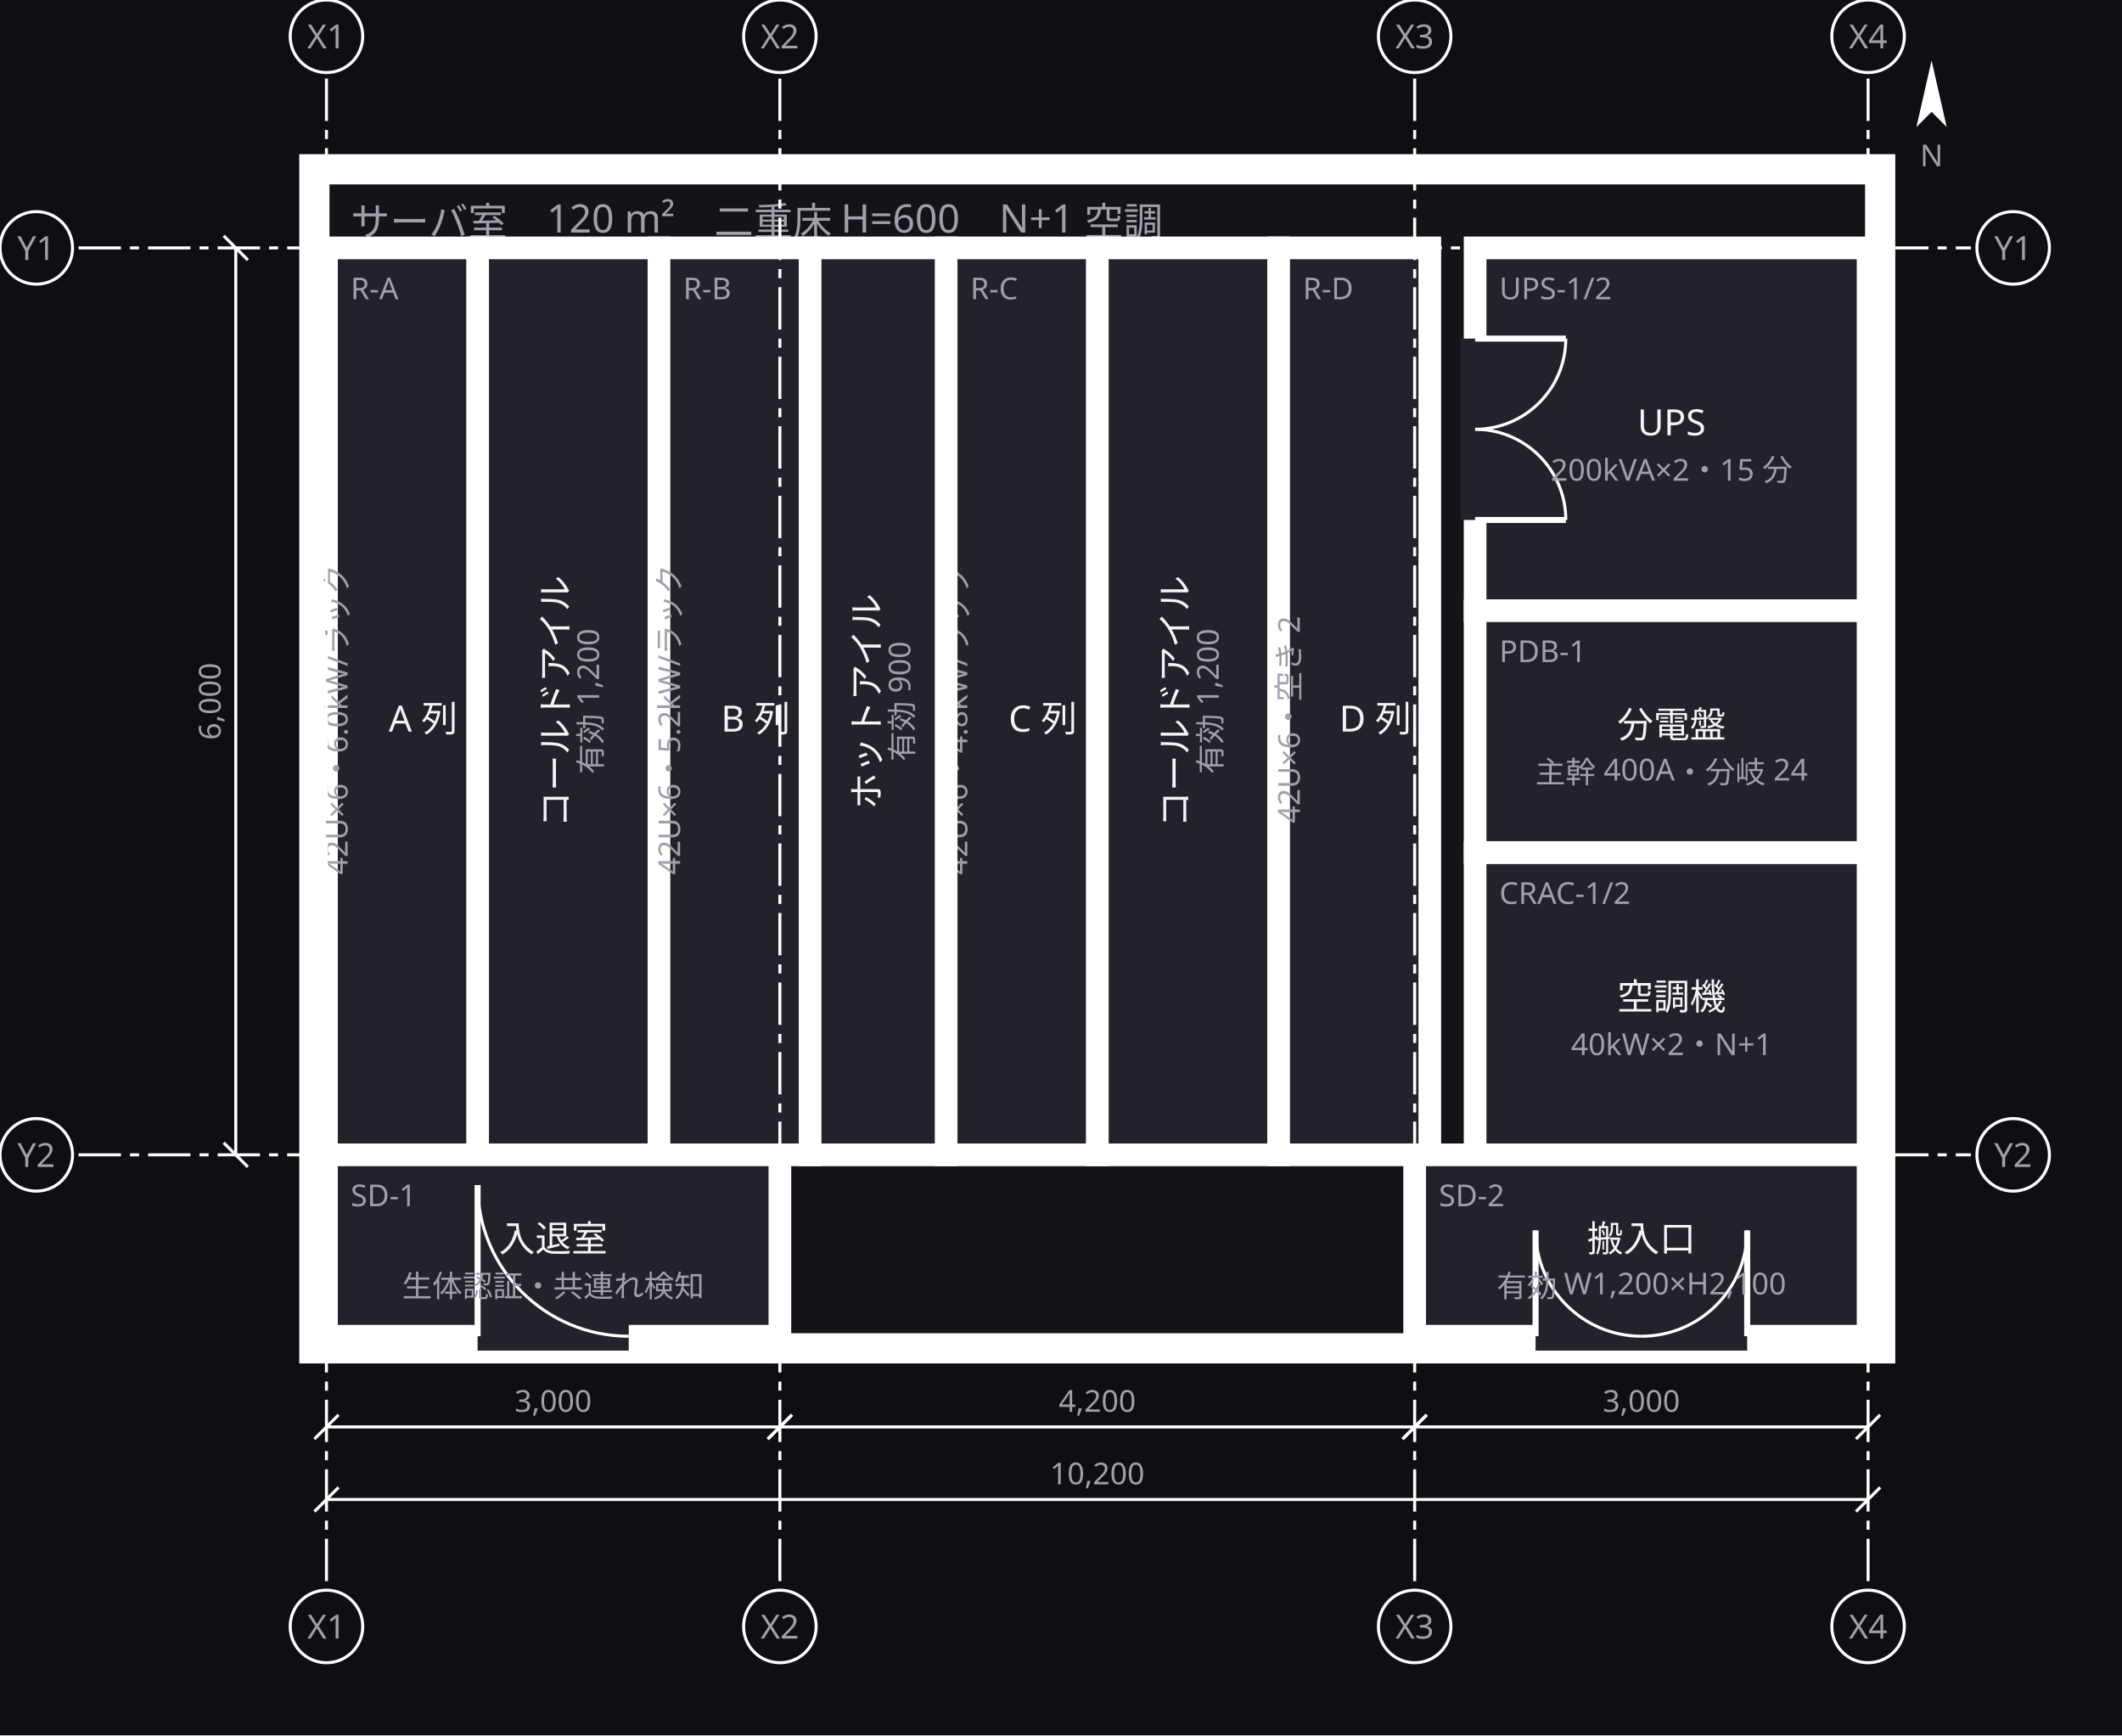
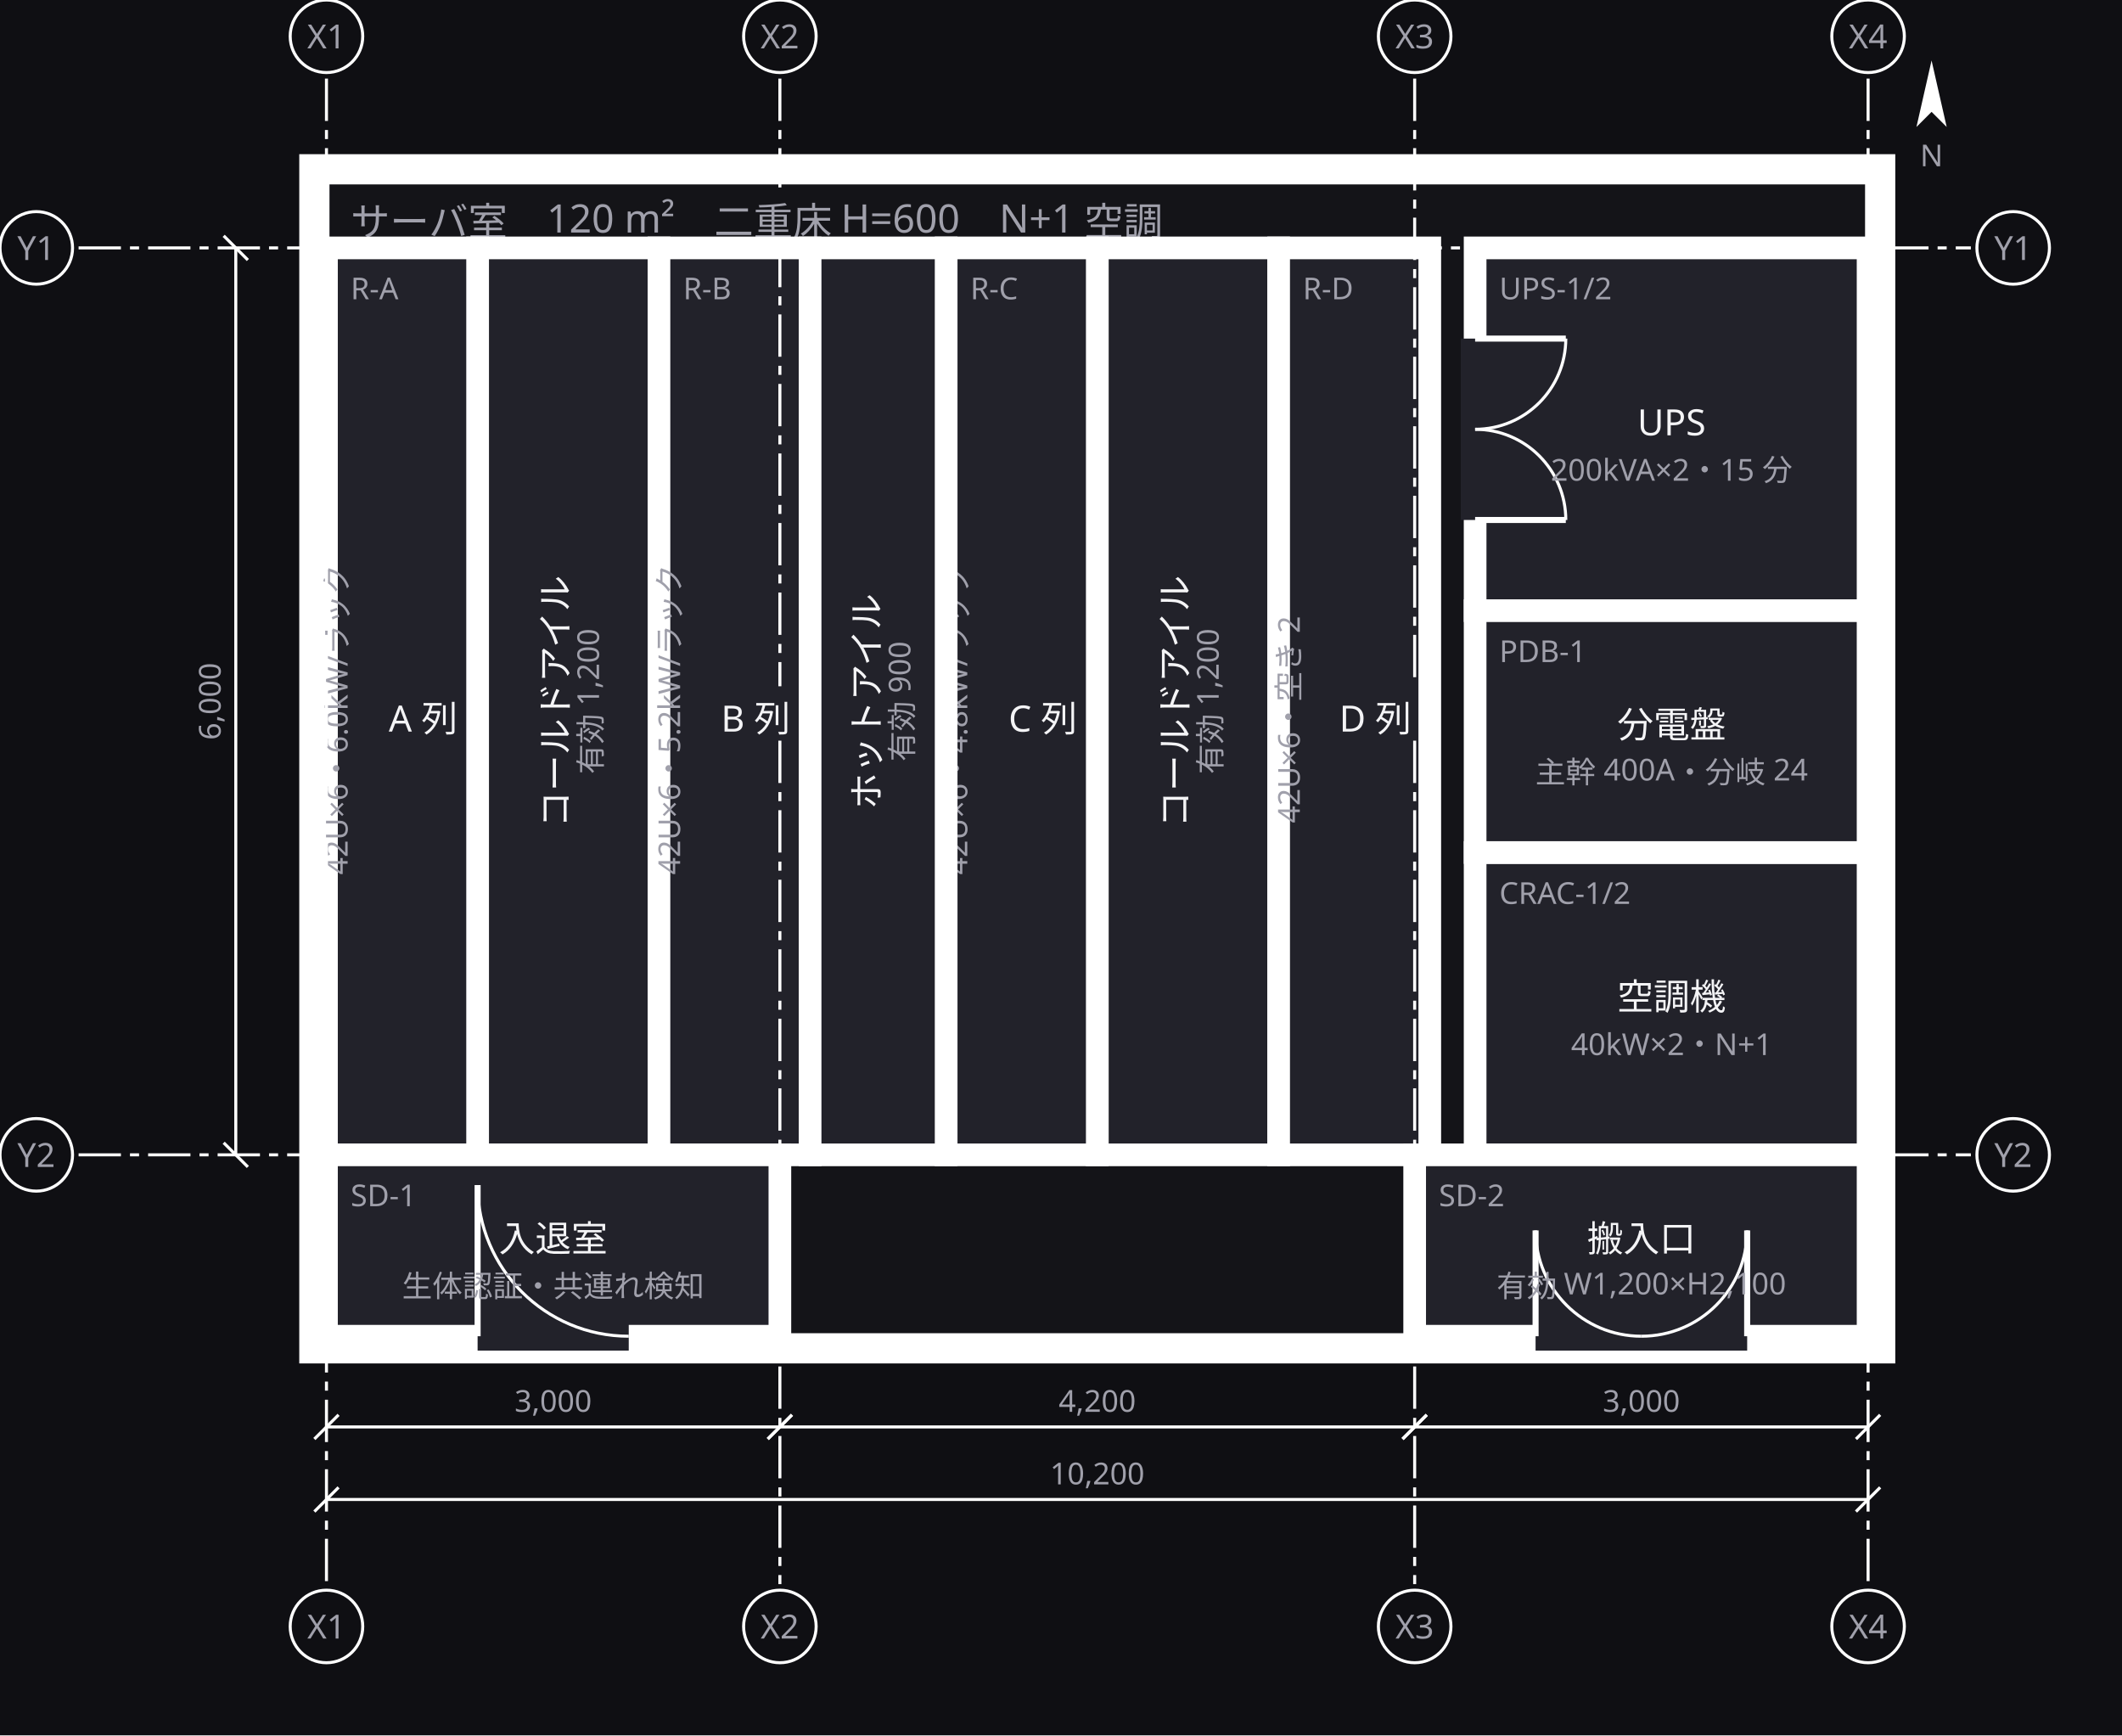
<svg xmlns="http://www.w3.org/2000/svg" width="702" height="574" viewBox="0 0 702 574">
  <defs>
    <marker id="arrow" viewBox="0 0 10 10" refX="9" refY="5" markerWidth="6" markerHeight="6" orient="auto">
      <path d="M 0 0 L 10 5 L 0 10 z" fill="#a0a0ab" />
    </marker>
  </defs>
  <rect data-paper="1" x="0" y="0" width="702" height="574" fill="#0f0f13" />
  <g data-group="room">
    <rect x="104" y="56" width="518" height="390" fill="#141418" stroke="#ffffff" stroke-width="10" />
    <text x="116" y="78" font-family="sans-serif" font-size="13" fill="#a0a0ab">サーバ室　120 m²　二重床 H=600　N+1 空調</text>
  </g>
  <g data-node="cold1" data-pinned="false" data-shape="rect">
    <rect x="158" y="82" width="60" height="300" fill="#22222a" stroke="#ffffff" stroke-width="7.5" />
    <text x="188" y="232" text-anchor="middle" font-family="sans-serif" font-size="12" fill="#f4f4f6" transform="rotate(-90 188 232)">コールドアイル</text>
    <text x="199" y="232" text-anchor="middle" font-family="sans-serif" font-size="10" fill="#a0a0ab" transform="rotate(-90 199 232)">有効 1,200</text>
  </g>
  <g data-node="cold2" data-pinned="false" data-shape="rect">
    <rect x="363" y="82" width="60" height="300" fill="#22222a" stroke="#ffffff" stroke-width="7.5" />
    <text x="393" y="232" text-anchor="middle" font-family="sans-serif" font-size="12" fill="#f4f4f6" transform="rotate(-90 393 232)">コールドアイル</text>
    <text x="404" y="232" text-anchor="middle" font-family="sans-serif" font-size="10" fill="#a0a0ab" transform="rotate(-90 404 232)">有効 1,200</text>
  </g>
  <g data-node="ups" data-pinned="false" data-shape="rect">
    <rect x="488" y="82" width="130" height="120" fill="#22222a" stroke="#ffffff" stroke-width="7.5" />
    <line x1="488" y1="112" x2="488" y2="172" stroke="#22222a" stroke-width="9.5" />
    <line x1="488" y1="112" x2="518" y2="112" stroke="#ffffff" stroke-width="2" />
    <path d="M 518 112 A 30 30 0 0 1 488 142" fill="none" stroke="#ffffff" stroke-width="1" />
    <line x1="488" y1="172" x2="518" y2="172" stroke="#ffffff" stroke-width="2" />
    <path d="M 518 172 A 30 30 0 0 0 488 142" fill="none" stroke="#ffffff" stroke-width="1" />
    <text x="496" y="99" font-family="sans-serif" font-size="10" fill="#a0a0ab">UPS-1/2</text>
    <text x="553" y="144" text-anchor="middle" font-family="sans-serif" font-size="12" fill="#f4f4f6">UPS</text>
    <text x="553" y="159" text-anchor="middle" font-family="sans-serif" font-size="10" fill="#a0a0ab">200kVA×2・15 分</text>
  </g>
  <g data-node="rowa" data-pinned="false" data-shape="rect">
    <rect x="108" y="82" width="50" height="300" fill="#22222a" stroke="#ffffff" stroke-width="7.5" />
    <text x="116" y="99" font-family="sans-serif" font-size="10" fill="#a0a0ab">R-A</text>
    <text x="140" y="242" text-anchor="middle" font-family="sans-serif" font-size="12" fill="#f4f4f6">A 列</text>
    <text x="115" y="238" text-anchor="middle" font-family="sans-serif" font-size="10" fill="#a0a0ab" transform="rotate(-90 115 238)">42U×6・6.0kW/ラック</text>
  </g>
  <g data-node="rowb" data-pinned="false" data-shape="rect">
    <rect x="218" y="82" width="50" height="300" fill="#22222a" stroke="#ffffff" stroke-width="7.5" />
    <text x="226" y="99" font-family="sans-serif" font-size="10" fill="#a0a0ab">R-B</text>
    <text x="250" y="242" text-anchor="middle" font-family="sans-serif" font-size="12" fill="#f4f4f6">B 列</text>
    <text x="225" y="238" text-anchor="middle" font-family="sans-serif" font-size="10" fill="#a0a0ab" transform="rotate(-90 225 238)">42U×6・5.2kW/ラック</text>
  </g>
  <g data-node="rowc" data-pinned="false" data-shape="rect">
    <rect x="313" y="82" width="50" height="300" fill="#22222a" stroke="#ffffff" stroke-width="7.5" />
    <text x="321" y="99" font-family="sans-serif" font-size="10" fill="#a0a0ab">R-C</text>
    <text x="345" y="242" text-anchor="middle" font-family="sans-serif" font-size="12" fill="#f4f4f6">C 列</text>
    <text x="320" y="238" text-anchor="middle" font-family="sans-serif" font-size="10" fill="#a0a0ab" transform="rotate(-90 320 238)">42U×6・4.8kW/ラック</text>
  </g>
  <g data-node="rowd" data-pinned="false" data-shape="rect">
    <rect x="423" y="82" width="50" height="300" fill="#22222a" stroke="#ffffff" stroke-width="7.5" />
    <text x="431" y="99" font-family="sans-serif" font-size="10" fill="#a0a0ab">R-D</text>
    <text x="455" y="242" text-anchor="middle" font-family="sans-serif" font-size="12" fill="#f4f4f6">D 列</text>
    <text x="430" y="238" text-anchor="middle" font-family="sans-serif" font-size="10" fill="#a0a0ab" transform="rotate(-90 430 238)">42U×6・空き 2</text>
  </g>
  <g data-node="hot1" data-pinned="false" data-shape="rect">
    <rect x="268" y="82" width="45" height="300" fill="#22222a" stroke="#ffffff" stroke-width="7.5" />
    <text x="291" y="232" text-anchor="middle" font-family="sans-serif" font-size="12" fill="#f4f4f6" transform="rotate(-90 291 232)">ホットアイル</text>
    <text x="302" y="232" text-anchor="middle" font-family="sans-serif" font-size="10" fill="#a0a0ab" transform="rotate(-90 302 232)">有効 900</text>
  </g>
  <g data-node="ac" data-pinned="false" data-shape="rect">
    <rect x="488" y="282" width="130" height="100" fill="#22222a" stroke="#ffffff" stroke-width="7.5" />
    <text x="496" y="299" font-family="sans-serif" font-size="10" fill="#a0a0ab">CRAC-1/2</text>
    <text x="553" y="334" text-anchor="middle" font-family="sans-serif" font-size="12" fill="#f4f4f6">空調機</text>
    <text x="553" y="349" text-anchor="middle" font-family="sans-serif" font-size="10" fill="#a0a0ab">40kW×2・N+1</text>
  </g>
  <g data-node="pdu" data-pinned="false" data-shape="rect">
    <rect x="488" y="202" width="130" height="80" fill="#22222a" stroke="#ffffff" stroke-width="7.5" />
    <text x="496" y="219" font-family="sans-serif" font-size="10" fill="#a0a0ab">PDB-1</text>
    <text x="553" y="244" text-anchor="middle" font-family="sans-serif" font-size="12" fill="#f4f4f6">分電盤</text>
    <text x="553" y="259" text-anchor="middle" font-family="sans-serif" font-size="10" fill="#a0a0ab">主幹 400A・分岐 24</text>
  </g>
  <g data-node="iriguchi" data-pinned="false" data-shape="rect">
    <rect x="108" y="382" width="150" height="60" fill="#22222a" stroke="#ffffff" stroke-width="7.5" />
    <line x1="158" y1="442" x2="208" y2="442" stroke="#22222a" stroke-width="9.5" />
    <line x1="158" y1="442" x2="158" y2="392" stroke="#ffffff" stroke-width="2" />
    <path d="M 158 392 A 50 50 0 0 0 208 442" fill="none" stroke="#ffffff" stroke-width="1" />
    <text x="116" y="399" font-family="sans-serif" font-size="10" fill="#a0a0ab">SD-1</text>
    <text x="183" y="414" text-anchor="middle" font-family="sans-serif" font-size="12" fill="#f4f4f6">入退室</text>
    <text x="183" y="429" text-anchor="middle" font-family="sans-serif" font-size="10" fill="#a0a0ab">生体認証・共連れ検知</text>
  </g>
  <g data-node="hansyutsu" data-pinned="false" data-shape="rect">
    <rect x="468" y="382" width="150" height="60" fill="#22222a" stroke="#ffffff" stroke-width="7.5" />
    <line x1="508" y1="442" x2="578" y2="442" stroke="#22222a" stroke-width="9.5" />
    <line x1="508" y1="442" x2="508" y2="407" stroke="#ffffff" stroke-width="2" />
    <path d="M 508 407 A 35 35 0 0 0 543 442" fill="none" stroke="#ffffff" stroke-width="1" />
    <line x1="578" y1="442" x2="578" y2="407" stroke="#ffffff" stroke-width="2" />
    <path d="M 578 407 A 35 35 0 0 1 543 442" fill="none" stroke="#ffffff" stroke-width="1" />
    <text x="476" y="399" font-family="sans-serif" font-size="10" fill="#a0a0ab">SD-2</text>
    <text x="543" y="414" text-anchor="middle" font-family="sans-serif" font-size="12" fill="#f4f4f6">搬入口</text>
    <text x="543" y="429" text-anchor="middle" font-family="sans-serif" font-size="10" fill="#a0a0ab">有効 W1,200×H2,100</text>
  </g>
  <g data-grid="true">
    <line x1="108" y1="26" x2="108" y2="524" stroke="#ffffff" stroke-width="1" stroke-dasharray="14 3 3 3" />
    <circle cx="108" cy="12" r="12" fill="#0f0f13" stroke="#ffffff" />
    <text x="108" y="16" text-anchor="middle" font-family="sans-serif" font-size="11" fill="#a0a0ab">X1</text>
    <circle cx="108" cy="538" r="12" fill="#0f0f13" stroke="#ffffff" />
    <text x="108" y="542" text-anchor="middle" font-family="sans-serif" font-size="11" fill="#a0a0ab">X1</text>
-     <line x1="258" y1="26" x2="258" y2="524" stroke="#ffffff" stroke-width="1" stroke-dasharray="14 3 3 3" />
+     <line x1="258" y1="26" x2="258" y2="62" stroke="#ffffff" stroke-width="1" stroke-dasharray="14 3 3 3" />
+     <line x1="258" y1="81" x2="258" y2="227" stroke="#ffffff" stroke-width="1" stroke-dasharray="14 3 3 3" />
+     <line x1="258" y1="245" x2="258" y2="524" stroke="#ffffff" stroke-width="1" stroke-dasharray="14 3 3 3" />
    <circle cx="258" cy="12" r="12" fill="#0f0f13" stroke="#ffffff" />
    <text x="258" y="16" text-anchor="middle" font-family="sans-serif" font-size="11" fill="#a0a0ab">X2</text>
    <circle cx="258" cy="538" r="12" fill="#0f0f13" stroke="#ffffff" />
    <text x="258" y="542" text-anchor="middle" font-family="sans-serif" font-size="11" fill="#a0a0ab">X2</text>
-     <line x1="468" y1="26" x2="468" y2="524" stroke="#ffffff" stroke-width="1" stroke-dasharray="14 3 3 3" />
+     <line x1="468" y1="26" x2="468" y2="227" stroke="#ffffff" stroke-width="1" stroke-dasharray="14 3 3 3" />
+     <line x1="468" y1="245" x2="468" y2="524" stroke="#ffffff" stroke-width="1" stroke-dasharray="14 3 3 3" />
    <circle cx="468" cy="12" r="12" fill="#0f0f13" stroke="#ffffff" />
    <text x="468" y="16" text-anchor="middle" font-family="sans-serif" font-size="11" fill="#a0a0ab">X3</text>
    <circle cx="468" cy="538" r="12" fill="#0f0f13" stroke="#ffffff" />
    <text x="468" y="542" text-anchor="middle" font-family="sans-serif" font-size="11" fill="#a0a0ab">X3</text>
    <line x1="618" y1="26" x2="618" y2="524" stroke="#ffffff" stroke-width="1" stroke-dasharray="14 3 3 3" />
    <circle cx="618" cy="12" r="12" fill="#0f0f13" stroke="#ffffff" />
    <text x="618" y="16" text-anchor="middle" font-family="sans-serif" font-size="11" fill="#a0a0ab">X4</text>
    <circle cx="618" cy="538" r="12" fill="#0f0f13" stroke="#ffffff" />
    <text x="618" y="542" text-anchor="middle" font-family="sans-serif" font-size="11" fill="#a0a0ab">X4</text>
    <line x1="26" y1="82" x2="652" y2="82" stroke="#ffffff" stroke-width="1" stroke-dasharray="14 3 3 3" />
    <circle cx="12" cy="82" r="12" fill="#0f0f13" stroke="#ffffff" />
    <text x="12" y="86" text-anchor="middle" font-family="sans-serif" font-size="11" fill="#a0a0ab">Y1</text>
    <circle cx="666" cy="82" r="12" fill="#0f0f13" stroke="#ffffff" />
    <text x="666" y="86" text-anchor="middle" font-family="sans-serif" font-size="11" fill="#a0a0ab">Y1</text>
    <line x1="26" y1="382" x2="652" y2="382" stroke="#ffffff" stroke-width="1" stroke-dasharray="14 3 3 3" />
    <circle cx="12" cy="382" r="12" fill="#0f0f13" stroke="#ffffff" />
    <text x="12" y="386" text-anchor="middle" font-family="sans-serif" font-size="11" fill="#a0a0ab">Y2</text>
    <circle cx="666" cy="382" r="12" fill="#0f0f13" stroke="#ffffff" />
    <text x="666" y="386" text-anchor="middle" font-family="sans-serif" font-size="11" fill="#a0a0ab">Y2</text>
  </g>
  <g data-dimensions="true">
    <line x1="108" y1="472" x2="258" y2="472" stroke="#ffffff" stroke-width="1" />
    <line x1="104" y1="476" x2="112" y2="468" stroke="#ffffff" stroke-width="1" />
    <line x1="254" y1="476" x2="262" y2="468" stroke="#ffffff" stroke-width="1" />
    <rect x="165" y="457" width="36" height="13" fill="#0f0f13" />
    <text x="183" y="467" text-anchor="middle" font-family="sans-serif" font-size="10" fill="#a0a0ab">3,000</text>
    <line x1="258" y1="472" x2="468" y2="472" stroke="#ffffff" stroke-width="1" />
    <line x1="254" y1="476" x2="262" y2="468" stroke="#ffffff" stroke-width="1" />
    <line x1="464" y1="476" x2="472" y2="468" stroke="#ffffff" stroke-width="1" />
    <rect x="345" y="457" width="36" height="13" fill="#0f0f13" />
    <text x="363" y="467" text-anchor="middle" font-family="sans-serif" font-size="10" fill="#a0a0ab">4,200</text>
    <line x1="468" y1="472" x2="618" y2="472" stroke="#ffffff" stroke-width="1" />
    <line x1="464" y1="476" x2="472" y2="468" stroke="#ffffff" stroke-width="1" />
    <line x1="614" y1="476" x2="622" y2="468" stroke="#ffffff" stroke-width="1" />
    <rect x="525" y="457" width="36" height="13" fill="#0f0f13" />
    <text x="543" y="467" text-anchor="middle" font-family="sans-serif" font-size="10" fill="#a0a0ab">3,000</text>
    <line x1="108" y1="496" x2="618" y2="496" stroke="#ffffff" stroke-width="1" />
    <line x1="104" y1="500" x2="112" y2="492" stroke="#ffffff" stroke-width="1" />
    <line x1="614" y1="500" x2="622" y2="492" stroke="#ffffff" stroke-width="1" />
    <rect x="342" y="481" width="42" height="13" fill="#0f0f13" />
    <text x="363" y="491" text-anchor="middle" font-family="sans-serif" font-size="10" fill="#a0a0ab">10,200</text>
    <line x1="78" y1="82" x2="78" y2="382" stroke="#ffffff" stroke-width="1" />
    <line x1="74" y1="78" x2="82" y2="86" stroke="#ffffff" stroke-width="1" />
    <line x1="74" y1="378" x2="82" y2="386" stroke="#ffffff" stroke-width="1" />
    <rect x="62" y="214" width="13" height="36" fill="#0f0f13" />
    <text x="73" y="232" text-anchor="middle" font-family="sans-serif" font-size="10" fill="#a0a0ab" transform="rotate(-90 73 232)">6,000</text>
    <g transform="rotate(0 639 33)">
      <path d="M 639 20 L 644 42 L 639 37 L 634 42 Z" fill="#ffffff" />
    </g>
    <text x="639" y="55" text-anchor="middle" font-family="sans-serif" font-size="10" fill="#a0a0ab">N</text>
  </g>
</svg>
